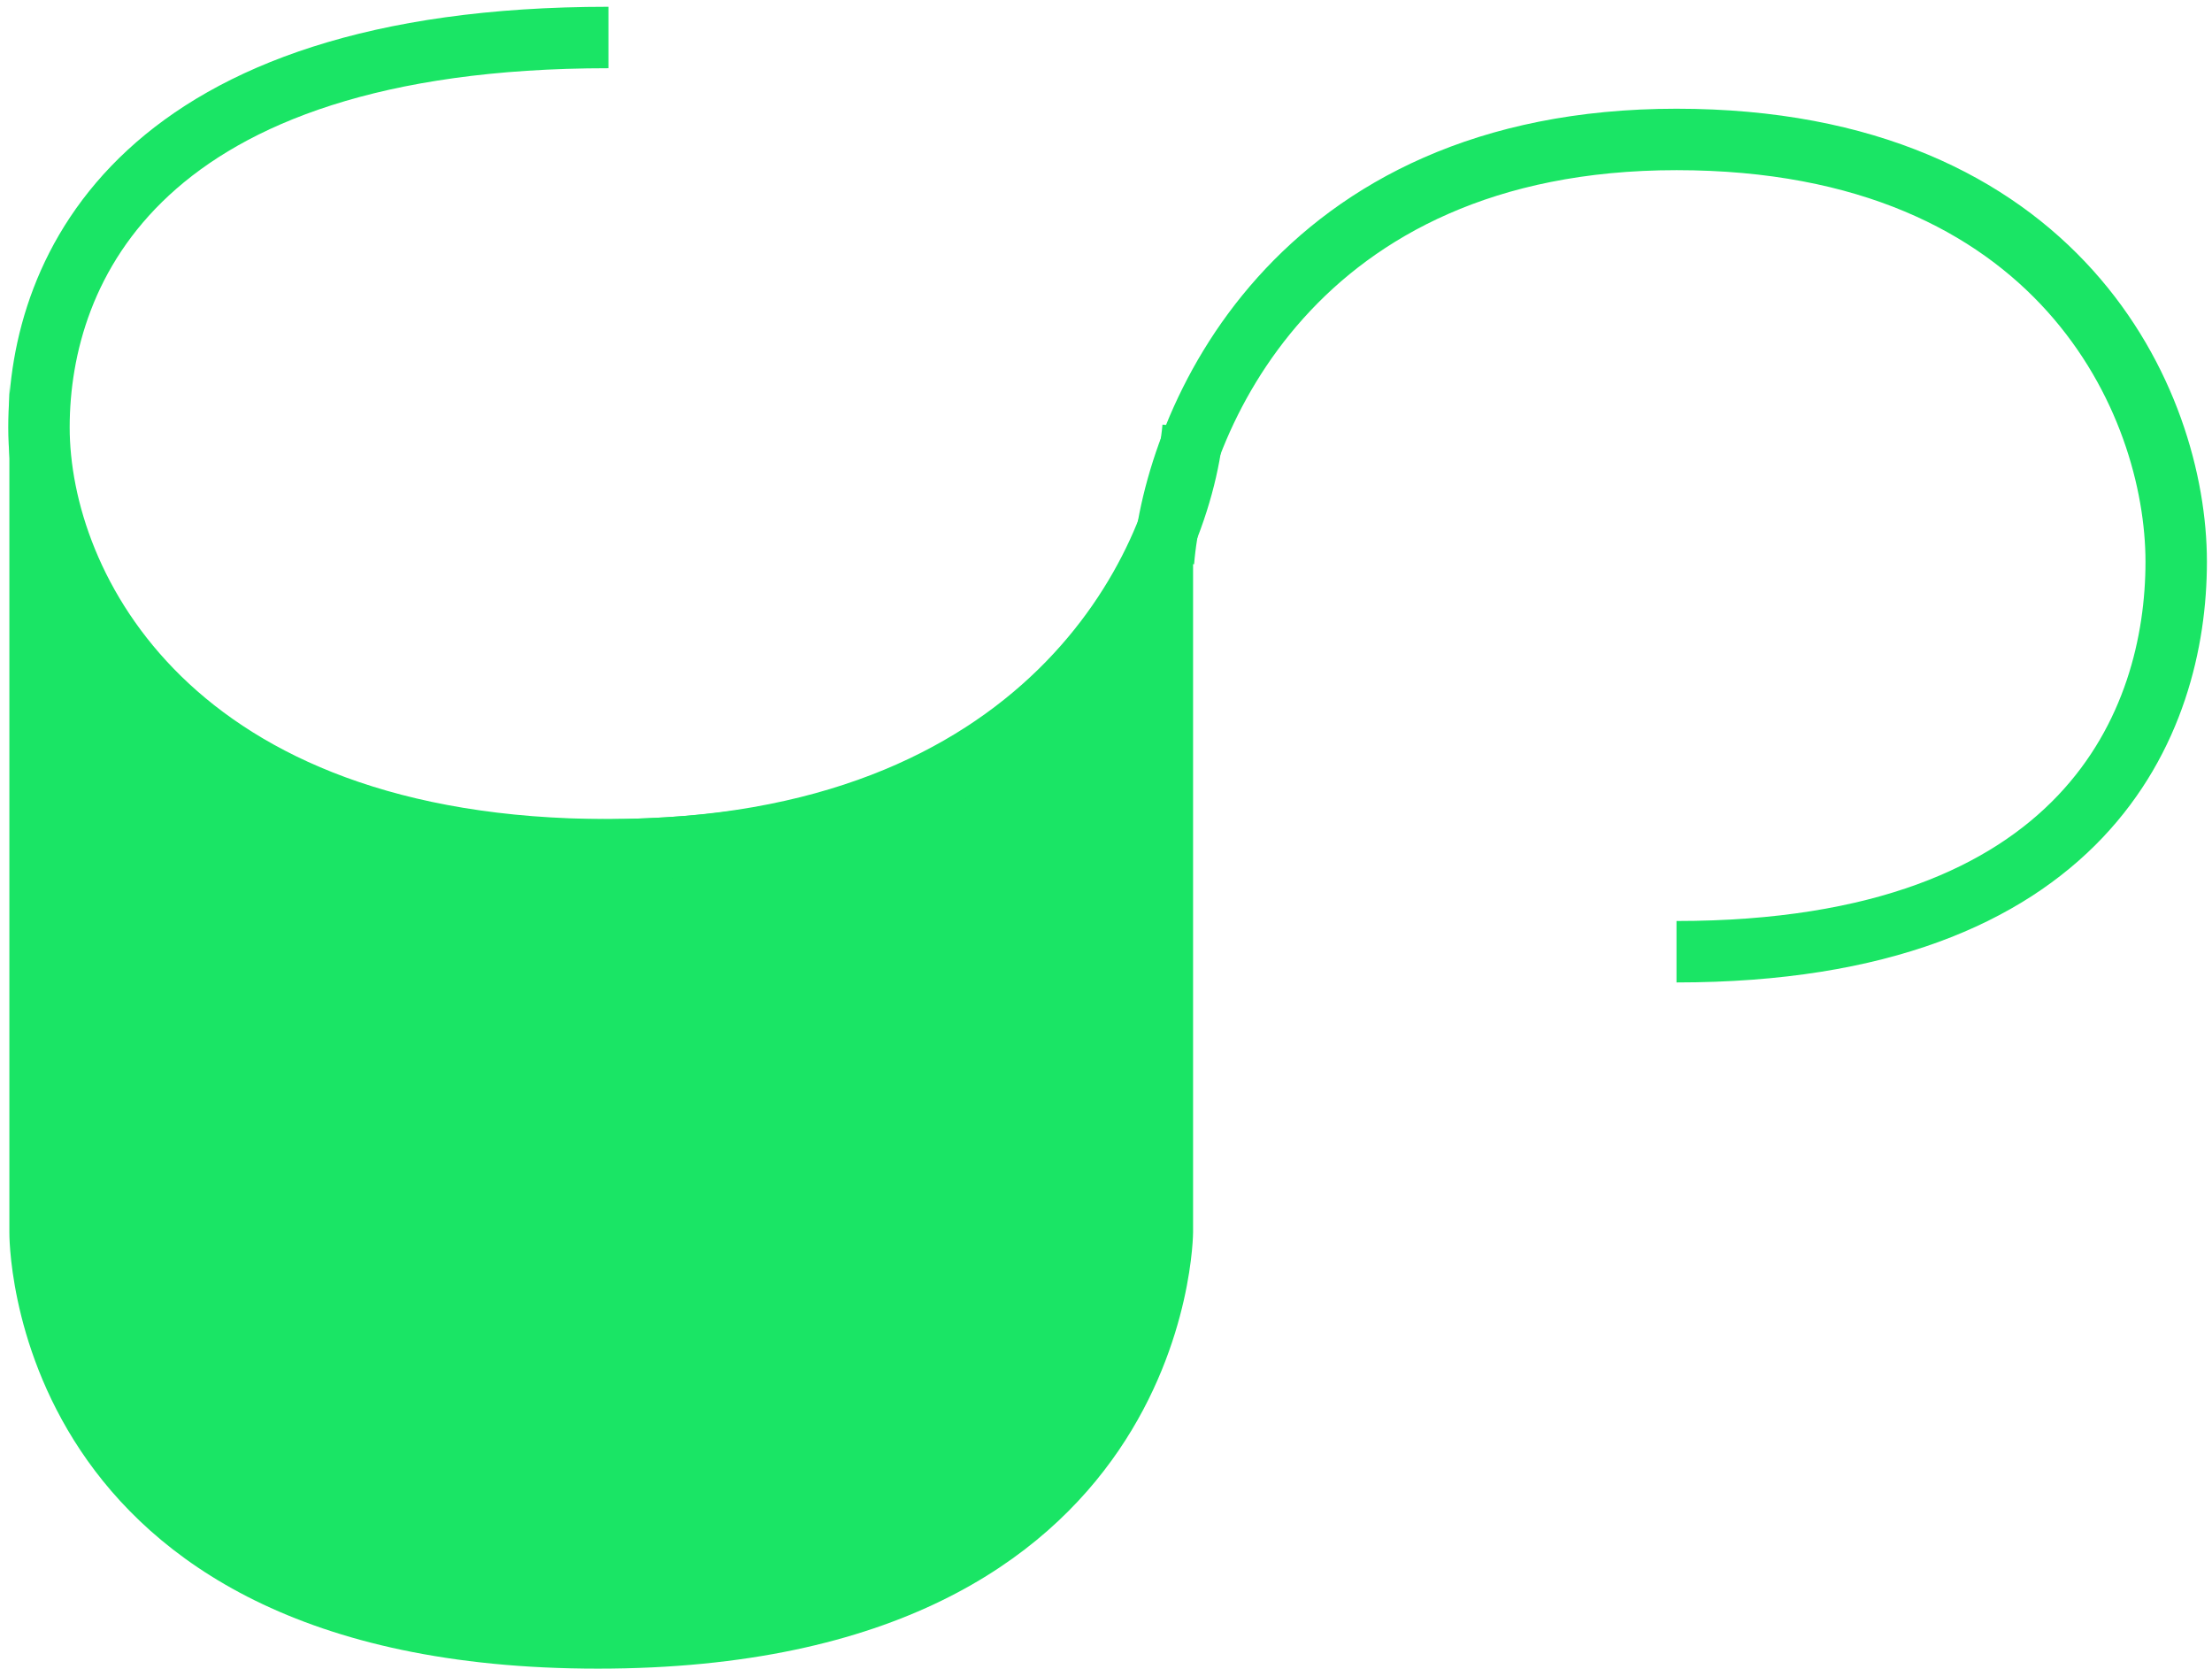
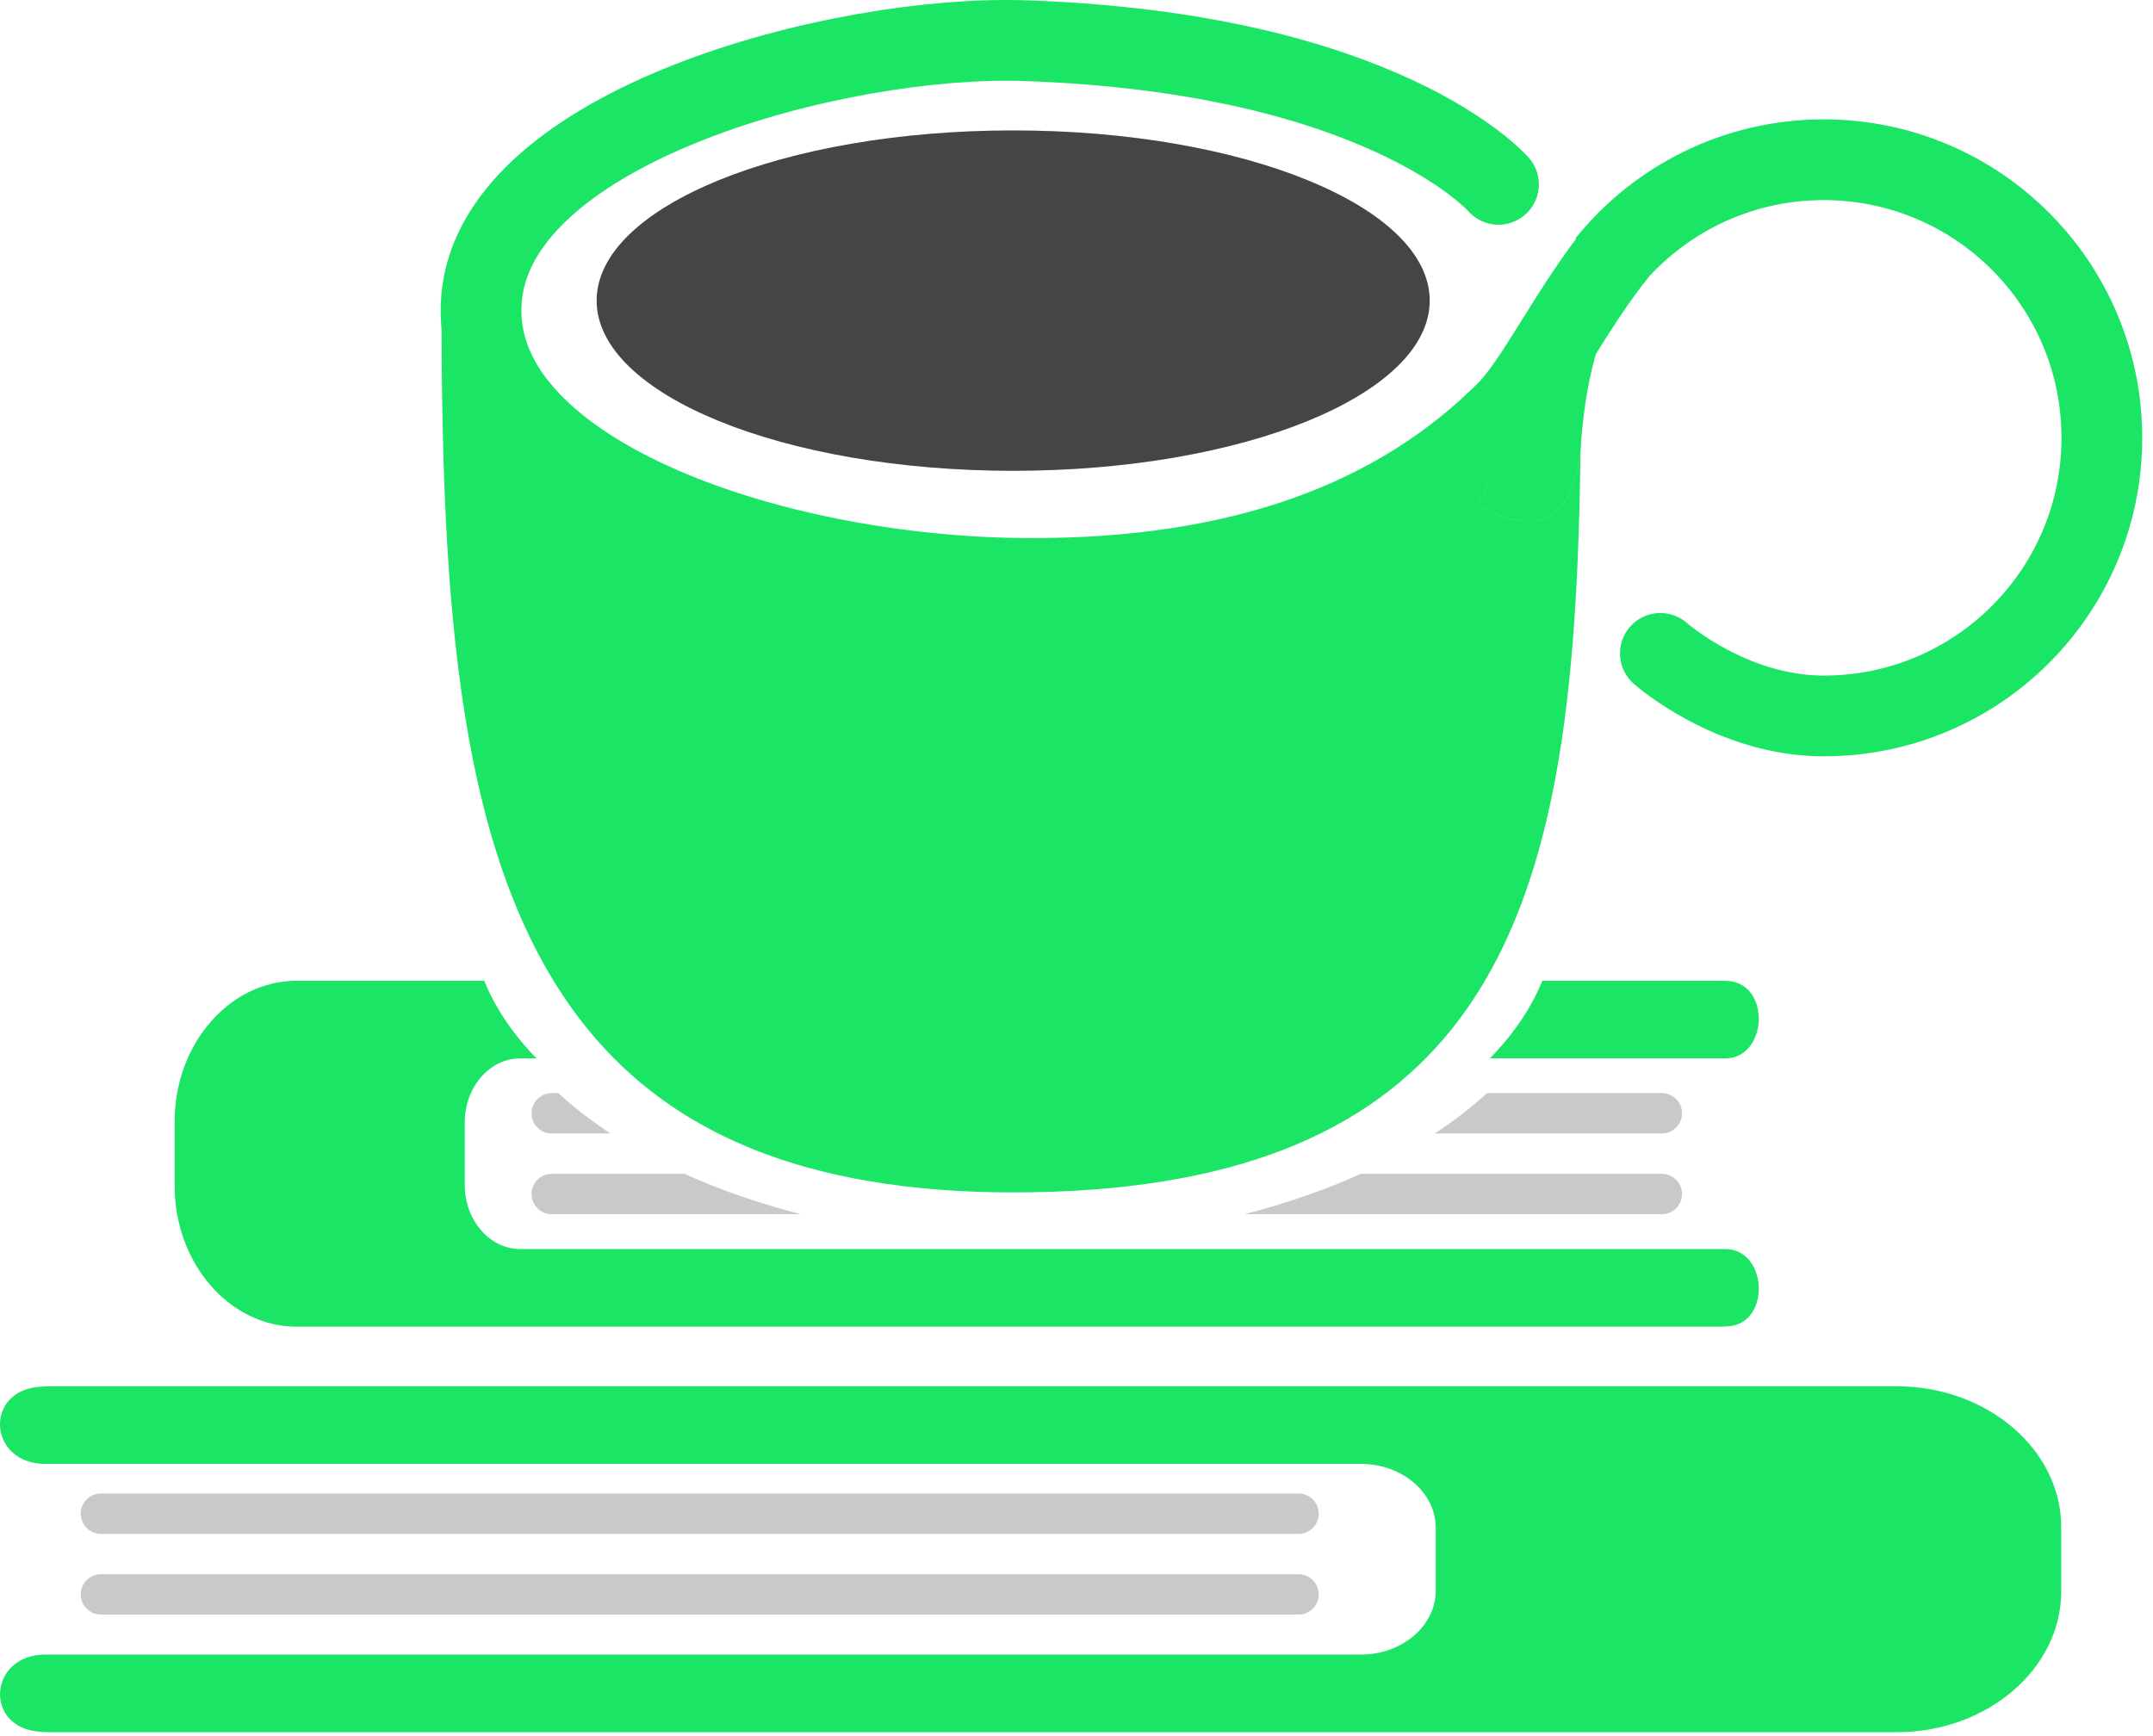
- <svg xmlns="http://www.w3.org/2000/svg" width="236" height="178" viewBox="0 0 236 178" fill="none">
-   <g id="Group 24">
-     <path id="Rectangle 6" d="M1 40.835C1 40.835 0.298 87.395 63.794 87.395C127.29 87.395 127.29 40.835 127.29 40.835V131.439C127.29 131.439 127.29 178 63.794 178C0.298 178 1 131.439 1 131.439V40.835Z" fill="#1AE565" />
-     <path id="Vector 1" d="M124.133 59.927C125.342 44.91 137.982 14.875 178.867 14.875C219.752 14.875 232.181 42.916 232.181 59.927C232.181 76.939 222.654 101.524 178.867 101.524" stroke="#1AE565" stroke-width="6.554" />
-     <path id="Vector 2" d="M127.29 45.597C125.911 60.614 111.507 90.649 64.914 90.649C18.321 90.649 4.157 62.608 4.157 45.597C4.157 28.585 15.014 4 64.914 4" stroke="#1AE565" stroke-width="6.554" />
+ <svg xmlns="http://www.w3.org/2000/svg" width="160" height="129" viewBox="0 0 160 129" fill="none">
+   <g id="Group 215">
+     <g id="Group">
+       <g id="Group_2">
+         <path id="Vector" d="M117.459 33.242C117.239 51.092 115.899 66.542 107.829 76.552C101.699 84.152 91.679 88.622 75.299 88.622C59.779 88.622 49.949 84.152 43.729 76.552C33.899 64.552 32.809 44.732 32.809 22.312C32.809 34.252 51.969 43.932 75.299 43.932C91.059 43.932 104.799 39.512 112.049 32.952L109.869 37.512C109.869 37.512 116.779 42.172 117.459 33.242Z" fill="#1AE565" />
+         <path id="Vector_2" d="M117.509 22.452C117.509 26.112 117.509 29.692 117.469 33.192C117.469 33.212 117.469 33.222 117.459 33.242C116.779 42.172 109.869 37.512 109.869 37.512L112.049 32.952C115.489 29.852 117.459 26.272 117.509 22.452Z" fill="#1AE565" />
+         <path id="Vector_3" d="M106.249 22.342C106.249 29.332 92.389 34.992 75.299 34.992C58.209 34.992 44.339 29.332 44.339 22.342C44.339 15.352 58.199 9.692 75.299 9.692C92.399 9.692 106.249 15.352 106.249 22.342Z" fill="#454545" />
+         <path id="Vector_4" d="M111.359 13.702C111.359 13.702 102.859 3.922 76.139 3.022C62.349 2.562 36.929 9.292 35.789 22.142C34.649 34.992 57.019 42.922 76.419 42.992C92.479 43.052 103.979 38.582 111.989 30.562C114.179 28.372 116.849 22.792 120.289 18.582L119.419 19.592C123.209 14.882 129.019 11.872 135.529 11.872C146.949 11.872 156.199 21.122 156.199 32.542C156.199 43.962 146.949 53.212 135.529 53.212C128.629 53.212 123.389 48.562 123.389 48.562" stroke="#1AE565" stroke-width="6" stroke-miterlimit="10" stroke-linecap="round" />
+         <path id="Vector_5" d="M120.639 22.312C120.639 22.312 118.129 24.192 117.469 33.192C117.469 33.212 117.469 33.222 117.459 33.242C116.779 42.172 109.869 37.512 109.869 37.512L112.049 32.952L115.789 25.162L117.509 21.562L118.019 21.682L120.639 22.312Z" fill="#1AE565" />
+       </g>
+       <path id="Vector_6" d="M153.179 113.492V118.282C153.179 124.032 147.679 128.742 140.959 128.742H3.889C3.589 128.742 3.299 128.742 3.009 128.712C-1.231 128.452 -0.871 122.972 3.369 122.972H101.149C104.199 122.972 106.699 120.832 106.699 118.222V113.552C106.699 110.932 104.199 108.802 101.149 108.802H3.369C-0.881 108.802 -1.231 103.322 3.009 103.062C3.299 103.042 3.599 103.032 3.889 103.032H140.959C147.679 103.032 153.179 107.742 153.179 113.492Z" fill="#1AE565" />
+       <path id="Vector_7" d="M128.469 98.572C128.249 98.592 128.039 98.602 127.819 98.602H22.049C17.059 98.602 12.979 93.892 12.979 88.142V83.352C12.979 77.592 17.059 72.892 22.049 72.892H35.989C36.809 74.932 38.13 76.872 39.87 78.662H38.66C36.389 78.662 34.539 80.792 34.539 83.412V88.082C34.539 90.692 36.389 92.832 38.66 92.832H128.199C131.359 92.832 131.619 98.312 128.469 98.572Z" fill="#1AE565" />
+       <path id="Vector_8" d="M128.199 78.662H110.719C112.469 76.872 113.789 74.932 114.619 72.892H127.819C128.039 72.892 128.249 72.902 128.469 72.912C131.619 73.182 131.349 78.662 128.199 78.662Z" fill="#1AE565" />
+       <path id="Vector_9" d="M139.579 126.482C139.399 126.542 139.199 126.572 138.989 126.572C138.929 126.572 138.869 126.572 138.809 126.562C139.069 126.562 139.329 126.522 139.579 126.482Z" fill="#1AE565" />
+     </g>
+     <line id="Line 111" x1="7.5" y1="112.5" x2="96.5" y2="112.5" stroke="#C9C9C9" stroke-width="3" stroke-linecap="round" />
+     <line id="Line 112" x1="7.5" y1="118.5" x2="96.5" y2="118.5" stroke="#C9C9C9" stroke-width="3" stroke-linecap="round" />
+     <path id="Subtract" fill-rule="evenodd" clip-rule="evenodd" d="M41.488 81.242H41C40.172 81.242 39.5 81.914 39.5 82.742C39.5 83.571 40.172 84.242 41 84.242H45.371C43.944 83.305 42.645 82.302 41.488 81.242ZM106.627 84.242H123.499C124.327 84.242 124.999 83.571 124.999 82.742C124.999 81.914 124.327 81.242 123.499 81.242H110.51C109.353 82.302 108.054 83.305 106.627 84.242Z" fill="#C9C9C9" />
+     <path id="Subtract_2" fill-rule="evenodd" clip-rule="evenodd" d="M50.869 87.242H41C40.172 87.242 39.5 87.914 39.5 88.742C39.5 89.571 40.172 90.242 41 90.242H59.524C56.416 89.449 53.511 88.438 50.869 87.242ZM92.474 90.242H123.499C124.327 90.242 124.999 89.571 124.999 88.742C124.999 87.914 124.327 87.242 123.499 87.242H101.129C98.487 88.438 95.583 89.449 92.474 90.242Z" fill="#C9C9C9" />
  </g>
</svg>
